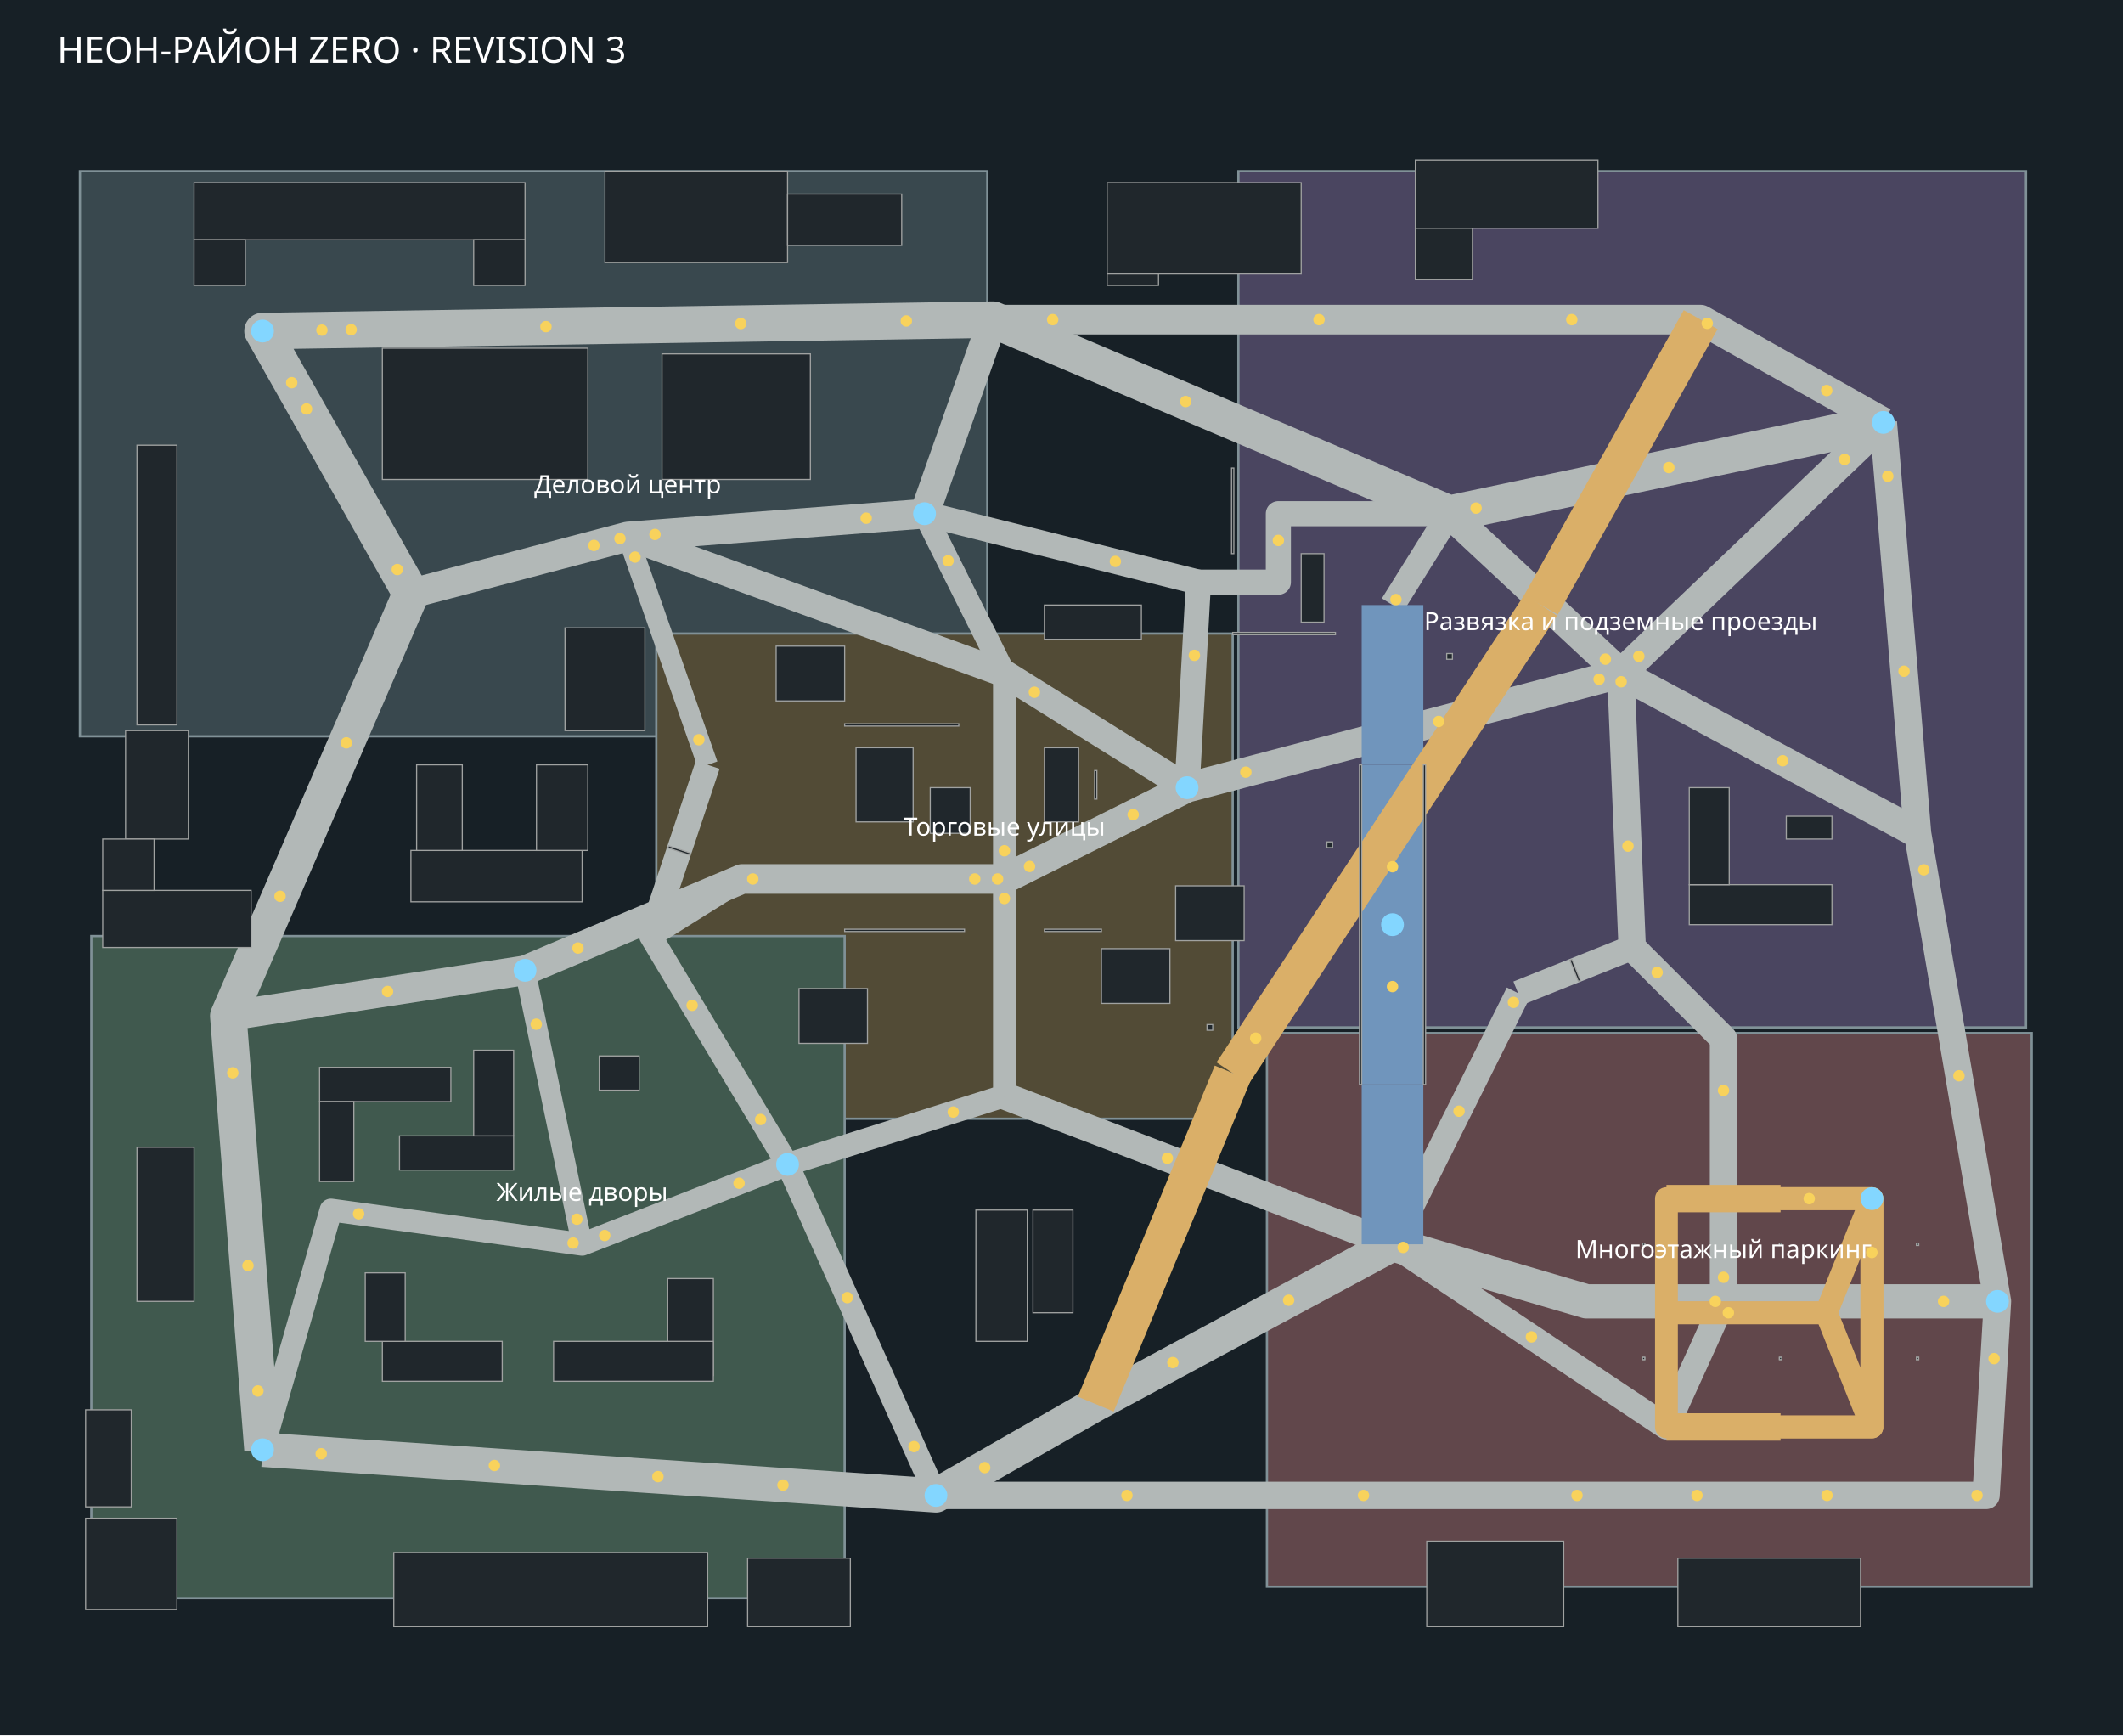
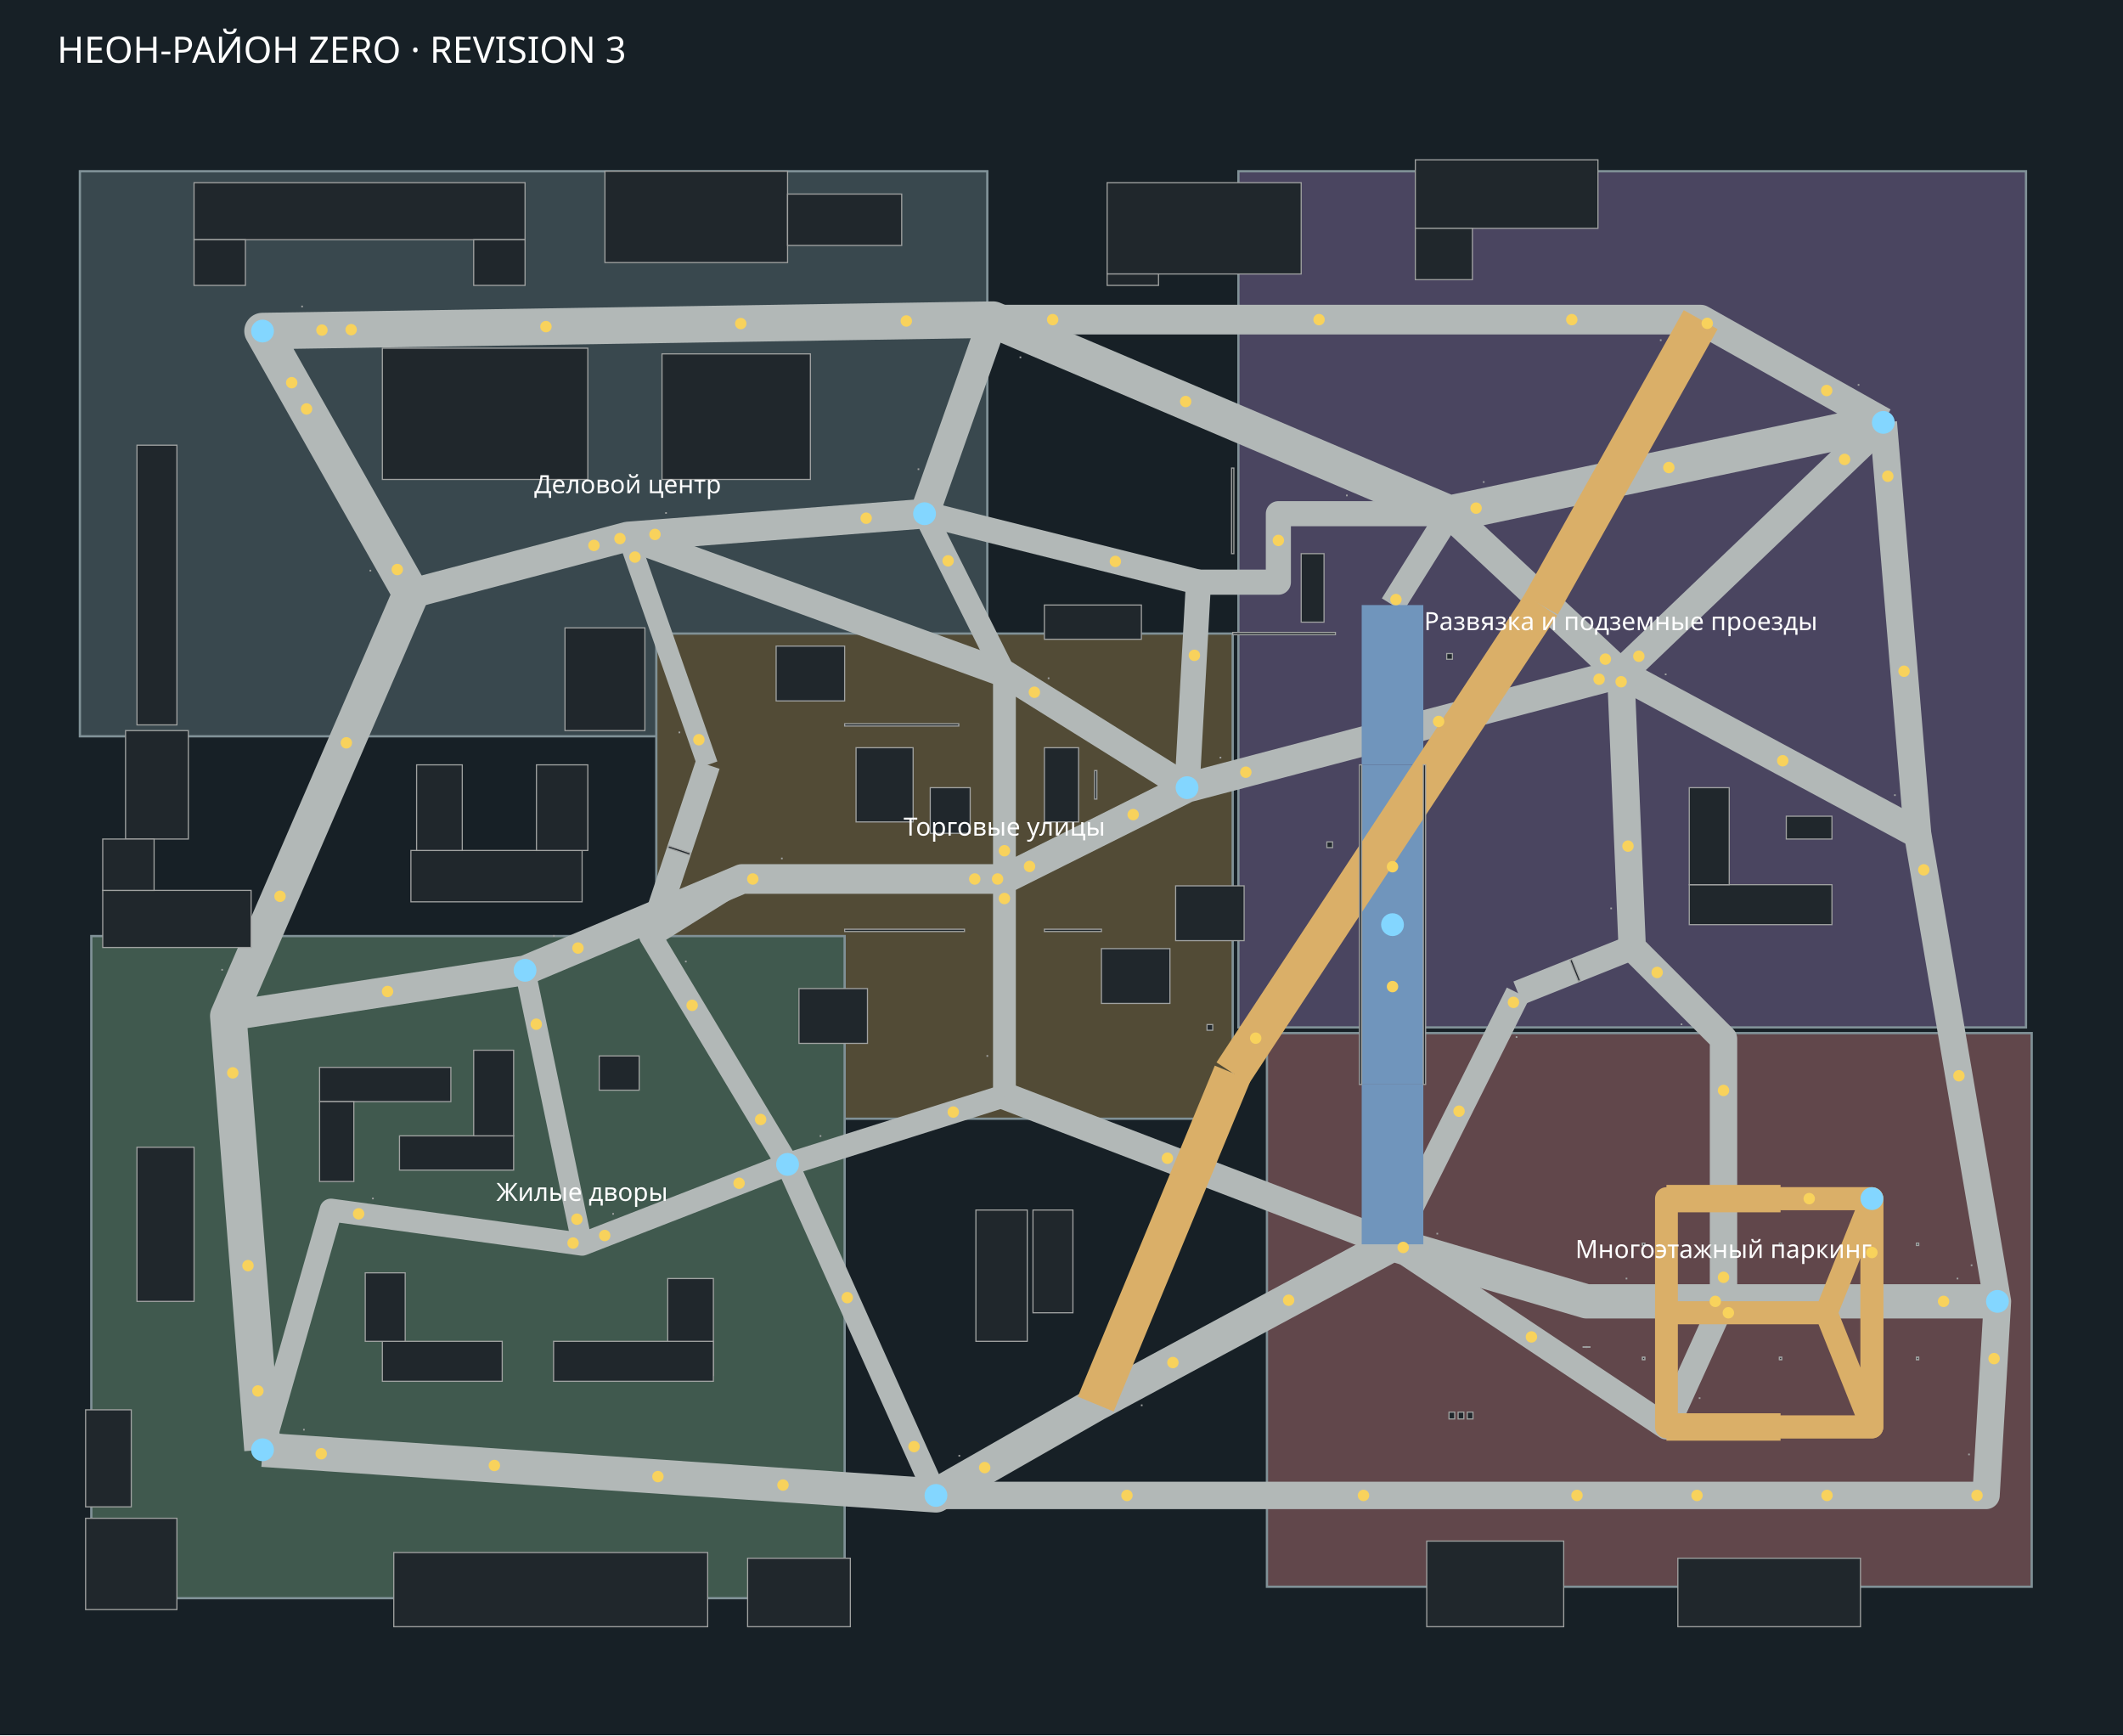
<svg xmlns="http://www.w3.org/2000/svg" viewBox="-30 -90 1860 1520">
  <rect x="-30" y="-90" width="1860" height="1520" fill="#172026" />
  <text x="20" y="-35" fill="white" font-size="32" font-family="sans-serif">НЕОН-РАЙОН ZERO · REVISION 3</text>
  <g transform="translate(0 1400) scale(1 -1)">
    <polygon points="40.0,845.0 835.0,845.0 835.0,1340.0 40.0,1340.0" fill="#39484e" stroke="#809197" stroke-width="2" />
    <polygon points="545.0,510.0 1050.0,510.0 1050.0,935.0 545.0,935.0" fill="#524b36" stroke="#809197" stroke-width="2" />
    <polygon points="50.0,90.0 710.0,90.0 710.0,670.0 50.0,670.0" fill="#40594e" stroke="#809197" stroke-width="2" />
    <polygon points="1055.0,590.0 1745.0,590.0 1745.0,1340.0 1055.0,1340.0" fill="#4a4560" stroke="#809197" stroke-width="2" />
    <polygon points="1080.0,100.0 1750.0,100.0 1750.0,585.0 1080.0,585.0" fill="#61474b" stroke="#809197" stroke-width="2" />
    <polyline points="200,220 790,180 930,260 1190,400 1360,350 1480,350 1600,350 1720,350" stroke="#b2b8b7" stroke-width="30" fill="none" stroke-linejoin="round" />
    <polyline points="790,180 1710,180 1720,350 1650,760 1620,1120" stroke="#b2b8b7" stroke-width="24" fill="none" stroke-linejoin="round" />
    <polyline points="200,220 170,600 330,970 200,1200 840,1210 1240,1040 1620,1120" stroke="#b2b8b7" stroke-width="32" fill="none" stroke-linejoin="round" />
    <polyline points="170,600 430,640 620,720 750,720 850,720 1010,800 1390,900 1650,760" stroke="#b2b8b7" stroke-width="26" fill="none" stroke-linejoin="round" />
    <polyline points="330,970 520,1020 780,1040 840,1210" stroke="#b2b8b7" stroke-width="26" fill="none" stroke-linejoin="round" />
    <polyline points="520,1020 850,900 1010,800" stroke="#b2b8b7" stroke-width="24" fill="none" stroke-linejoin="round" />
    <polyline points="850,720 850,900 780,1040" stroke="#b2b8b7" stroke-width="20" fill="none" stroke-linejoin="round" />
    <polyline points="620,720 540,670 660,470 850,530 850,720" stroke="#b2b8b7" stroke-width="20" fill="none" stroke-linejoin="round" />
    <polyline points="200,220 260,430 480,400 660,470 790,180" stroke="#b2b8b7" stroke-width="20" fill="none" stroke-linejoin="round" />
    <polyline points="480,400 430,640" stroke="#b2b8b7" stroke-width="18" fill="none" stroke-linejoin="round" />
    <polyline points="1010,800 1020,980 1090,980 1090,1040 1240,1040 1190,960" stroke="#b2b8b7" stroke-width="22" fill="none" stroke-linejoin="round" />
    <polyline points="1020,980 780,1040" stroke="#b2b8b7" stroke-width="22" fill="none" stroke-linejoin="round" />
    <polyline points="1240,1040 1390,900 1620,1120" stroke="#b2b8b7" stroke-width="26" fill="none" stroke-linejoin="round" />
    <polyline points="1480,350 1480,580 1400,660 1390,900" stroke="#b2b8b7" stroke-width="24" fill="none" stroke-linejoin="round" />
    <polyline points="1190,400 850,530" stroke="#b2b8b7" stroke-width="24" fill="none" stroke-linejoin="round" />
    <polyline points="1190,400 1430,240 1480,350" stroke="#b2b8b7" stroke-width="22" fill="none" stroke-linejoin="round" />
    <polyline points="1530,240 1610,240 1610,440 1430,440 1430,340 1570,340 1610,240" stroke="#daaf68" stroke-width="20" fill="none" stroke-linejoin="round" />
    <polyline points="1530,440 1610,440 1610,240 1430,240 1430,340 1570,340 1610,440" stroke="#daaf68" stroke-width="20" fill="none" stroke-linejoin="round" />
    <polyline points="1620,1120 1460,1210 840,1210" stroke="#b2b8b7" stroke-width="26" fill="none" stroke-linejoin="round" />
    <polyline points="540,670 620,720" stroke="#b2b8b7" stroke-width="18" fill="none" stroke-linejoin="round" />
    <polyline points="590,820 520,1020" stroke="#b2b8b7" stroke-width="18" fill="none" stroke-linejoin="round" />
    <polyline points="1300,620 1190,400" stroke="#b2b8b7" stroke-width="22" fill="none" stroke-linejoin="round" />
    <polyline points="1400,660 1480,580" stroke="#b2b8b7" stroke-width="22" fill="none" stroke-linejoin="round" />
    <polyline points="1190,960 1190,820" stroke="#7095bc" stroke-width="54" fill="none" stroke-linejoin="round" />
    <polyline points="1190,820 1190,680 1190,540" stroke="#7095bc" stroke-width="54" fill="none" stroke-linejoin="round" />
    <polyline points="1190,540 1190,400" stroke="#7095bc" stroke-width="54" fill="none" stroke-linejoin="round" />
    <polyline points="1430,240 1530,240" stroke="#daaf68" stroke-width="24" fill="none" stroke-linejoin="round" />
    <polyline points="1430,440 1530,440" stroke="#daaf68" stroke-width="24" fill="none" stroke-linejoin="round" />
    <polyline points="930,260 1050,550" stroke="#daaf68" stroke-width="34" fill="none" stroke-linejoin="round" />
    <polyline points="1050,550 1320,960" stroke="#daaf68" stroke-width="34" fill="none" stroke-linejoin="round" />
    <polyline points="1320,960 1460,1210" stroke="#daaf68" stroke-width="34" fill="none" stroke-linejoin="round" />
    <polyline points="540,670 590,820" stroke="#b2b8b7" stroke-width="22" fill="none" stroke-linejoin="round" />
    <polyline points="1300,620 1400,660" stroke="#b2b8b7" stroke-width="22" fill="none" stroke-linejoin="round" />
    <rect x="564.0" y="735.0" width="2.0" height="20.0" fill="#20272c" stroke="#a0a2a1" transform="rotate(71.56505 565.0 745.0)" />
    <rect x="1349.0" y="630.0" width="2.0" height="20.0" fill="#20272c" stroke="#a0a2a1" transform="rotate(21.80141 1350.0 640.0)" />
    <rect x="350.0" y="1080.0" width="95.0" height="95.0" fill="#20272c" stroke="#a0a2a1" transform="rotate(0 397.5 1127.5)" />
    <rect x="305.0" y="1070.0" width="180.0" height="115.0" fill="#20272c" stroke="#a0a2a1" transform="rotate(0 395.0 1127.5)" />
    <rect x="560.0" y="1090.0" width="90.0" height="75.0" fill="#20272c" stroke="#a0a2a1" transform="rotate(0 605.0 1127.5)" />
    <rect x="550.0" y="1070.0" width="130.0" height="110.0" fill="#20272c" stroke="#a0a2a1" transform="rotate(0 615.0 1125.0)" />
    <rect x="80.0" y="755.0" width="55.0" height="95.0" fill="#20272c" stroke="#a0a2a1" transform="rotate(0 107.5 802.5)" />
    <rect x="465.0" y="850.0" width="70.0" height="90.0" fill="#20272c" stroke="#a0a2a1" transform="rotate(0 500.0 895.0)" />
    <rect x="90.0" y="855.0" width="35.0" height="245.0" fill="#20272c" stroke="#a0a2a1" transform="rotate(0 107.5 977.5)" />
    <rect x="305.0" y="280.0" width="105.0" height="35.0" fill="#20272c" stroke="#a0a2a1" transform="rotate(0 357.5 297.5)" />
    <rect x="290.0" y="315.0" width="35.0" height="60.0" fill="#20272c" stroke="#a0a2a1" transform="rotate(0 307.5 345.0)" />
    <rect x="555.0" y="285.0" width="40.0" height="85.0" fill="#20272c" stroke="#a0a2a1" transform="rotate(0 575.0 327.5)" />
    <rect x="455.0" y="280.0" width="140.0" height="35.0" fill="#20272c" stroke="#a0a2a1" transform="rotate(0 525.0 297.5)" />
    <rect x="250.0" y="525.0" width="115.0" height="30.0" fill="#20272c" stroke="#a0a2a1" transform="rotate(0 307.5 540.0)" />
    <rect x="250.0" y="455.0" width="30.0" height="70.0" fill="#20272c" stroke="#a0a2a1" transform="rotate(0 265.0 490.0)" />
    <rect x="90.0" y="350.0" width="50.0" height="135.0" fill="#20272c" stroke="#a0a2a1" transform="rotate(0 115.0 417.5)" />
    <rect x="495.0" y="535.0" width="35.0" height="30.0" fill="#20272c" stroke="#a0a2a1" transform="rotate(0 512.5 550.0)" />
    <rect x="140.0" y="1280.0" width="290.0" height="50.0" fill="#20272c" stroke="#a0a2a1" transform="rotate(0 285.0 1305.0)" />
    <rect x="140.0" y="1240.0" width="45.0" height="40.0" fill="#20272c" stroke="#a0a2a1" transform="rotate(0 162.5 1260.0)" />
    <rect x="385.0" y="1240.0" width="45.0" height="40.0" fill="#20272c" stroke="#a0a2a1" transform="rotate(0 407.5 1260.0)" />
    <rect x="500.0" y="1260.0" width="160.0" height="80.0" fill="#20272c" stroke="#a0a2a1" transform="rotate(0 580.0 1300.0)" />
    <rect x="660.0" y="1275.0" width="100.0" height="45.0" fill="#20272c" stroke="#a0a2a1" transform="rotate(0 710.0 1297.5)" />
    <rect x="940.0" y="1250.0" width="170.0" height="80.0" fill="#20272c" stroke="#a0a2a1" transform="rotate(0 1025.0 1290.0)" />
    <rect x="940.0" y="1240.0" width="45.0" height="10.0" fill="#20272c" stroke="#a0a2a1" transform="rotate(0 962.5 1245.0)" />
    <rect x="1210.0" y="1290.0" width="160.0" height="60.0" fill="#20272c" stroke="#a0a2a1" transform="rotate(0 1290.0 1320.0)" />
    <rect x="1210.0" y="1245.0" width="50.0" height="45.0" fill="#20272c" stroke="#a0a2a1" transform="rotate(0 1235.0 1267.5)" />
    <rect x="60.0" y="660.0" width="130.0" height="50.0" fill="#20272c" stroke="#a0a2a1" transform="rotate(0 125.0 685.0)" />
    <rect x="60.0" y="710.0" width="45.0" height="45.0" fill="#20272c" stroke="#a0a2a1" transform="rotate(0 82.5 732.5)" />
    <rect x="330.0" y="700.0" width="150.0" height="45.0" fill="#20272c" stroke="#a0a2a1" transform="rotate(0 405.0 722.5)" />
    <rect x="335.0" y="745.0" width="40.0" height="75.0" fill="#20272c" stroke="#a0a2a1" transform="rotate(0 355.0 782.5)" />
    <rect x="440.0" y="745.0" width="45.0" height="75.0" fill="#20272c" stroke="#a0a2a1" transform="rotate(0 462.5 782.5)" />
    <rect x="885.0" y="930.0" width="85.0" height="30.0" fill="#20272c" stroke="#a0a2a1" transform="rotate(0 927.5 945.0)" />
    <rect x="1450.0" y="680.0" width="125.0" height="35.0" fill="#20272c" stroke="#a0a2a1" transform="rotate(0 1512.5 697.5)" />
    <rect x="1450.0" y="715.0" width="35.0" height="85.0" fill="#20272c" stroke="#a0a2a1" transform="rotate(0 1467.5 757.5)" />
    <rect x="1535.0" y="755.0" width="40.0" height="20.0" fill="#20272c" stroke="#a0a2a1" transform="rotate(0 1555.0 765.0)" />
    <rect x="320.0" y="465.0" width="100.0" height="30.0" fill="#20272c" stroke="#a0a2a1" transform="rotate(0 370.0 480.0)" />
    <rect x="385.0" y="495.0" width="35.0" height="75.0" fill="#20272c" stroke="#a0a2a1" transform="rotate(0 402.5 532.5)" />
    <rect x="825.0" y="315.0" width="45.0" height="115.0" fill="#20272c" stroke="#a0a2a1" transform="rotate(0 847.5 372.5)" />
    <rect x="875.0" y="340.0" width="35.0" height="90.0" fill="#20272c" stroke="#a0a2a1" transform="rotate(0 892.5 385.0)" />
    <rect x="45.0" y="80.0" width="80.0" height="80.0" fill="#20272c" stroke="#a0a2a1" transform="rotate(0 85.0 120.0)" />
    <rect x="45.0" y="170.0" width="40.0" height="85.0" fill="#20272c" stroke="#a0a2a1" transform="rotate(0 65.0 212.5)" />
    <rect x="315.0" y="65.0" width="275.0" height="65.0" fill="#20272c" stroke="#a0a2a1" transform="rotate(0 452.5 97.5)" />
    <rect x="625.0" y="65.0" width="90.0" height="60.0" fill="#20272c" stroke="#a0a2a1" transform="rotate(0 670.0 95.0)" />
    <rect x="1220.0" y="65.0" width="120.0" height="75.0" fill="#20272c" stroke="#a0a2a1" transform="rotate(0 1280.0 102.5)" />
    <rect x="1440.0" y="65.0" width="160.0" height="60.0" fill="#20272c" stroke="#a0a2a1" transform="rotate(0 1520.0 95.0)" />
    <rect x="710.0" y="674.0" width="105.0" height="2.0" fill="#20272c" stroke="#a0a2a1" transform="rotate(0.0 762.5 675.0)" />
    <rect x="885.0" y="674.0" width="50.0" height="2.0" fill="#20272c" stroke="#a0a2a1" transform="rotate(0.0 910.0 675.0)" />
    <rect x="710.0" y="854.0" width="100.0" height="2.0" fill="#20272c" stroke="#a0a2a1" transform="rotate(0.0 760.0 855.0)" />
    <rect x="917.5" y="801.5" width="25.0" height="2.0" fill="#20272c" stroke="#a0a2a1" transform="rotate(90.0 930.0 802.5)" />
    <rect x="720.0" y="770.0" width="50.0" height="65.0" fill="#20272c" stroke="#a0a2a1" transform="rotate(0 745.0 802.5)" />
    <rect x="885.0" y="770.0" width="30.0" height="65.0" fill="#20272c" stroke="#a0a2a1" transform="rotate(0 900.0 802.5)" />
    <rect x="785.0" y="760.0" width="35.0" height="40.0" fill="#20272c" stroke="#a0a2a1" transform="rotate(0 802.5 780.0)" />
    <rect x="670.0" y="576.0" width="60.0" height="48.0" fill="#20272c" stroke="#a0a2a1" transform="rotate(0 700.0 600.0)" />
    <rect x="935.0" y="611.0" width="60.0" height="48.0" fill="#20272c" stroke="#a0a2a1" transform="rotate(0 965.0 635.0)" />
    <rect x="1000.0" y="666.0" width="60.0" height="48.0" fill="#20272c" stroke="#a0a2a1" transform="rotate(0 1030.0 690.0)" />
    <rect x="650.0" y="876.0" width="60.0" height="48.0" fill="#20272c" stroke="#a0a2a1" transform="rotate(0 680.0 900.0)" />
    <rect x="1012.5" y="1041.5" width="75.0" height="2.0" fill="#20272c" stroke="#a0a2a1" transform="rotate(90.0 1050.0 1042.5)" />
    <rect x="1050.0" y="934.0" width="90.0" height="2.0" fill="#20272c" stroke="#a0a2a1" transform="rotate(0.0 1095.0 935.0)" />
    <rect x="1110.0" y="945.0" width="20.0" height="60.0" fill="#20272c" stroke="#a0a2a1" transform="rotate(0 1120.0 975.0)" />
    <rect x="1022.0" y="679.0" width="280.0" height="2.0" fill="#20272c" stroke="#a0a2a1" transform="rotate(90.0 1162.0 680.0)" />
    <rect x="1078.0" y="679.0" width="280.0" height="2.0" fill="#20272c" stroke="#a0a2a1" transform="rotate(90.0 1218.0 680.0)" />
    <rect x="1409.0" y="299.0" width="2.0" height="2.0" fill="#20272c" stroke="#a0a2a1" transform="rotate(0 1410.0 300.0)" />
    <rect x="1409.0" y="299.0" width="2.0" height="2.0" fill="#20272c" stroke="#a0a2a1" transform="rotate(0 1410.0 300.0)" />
    <rect x="1409.0" y="399.0" width="2.0" height="2.0" fill="#20272c" stroke="#a0a2a1" transform="rotate(0 1410.0 400.0)" />
    <rect x="1409.0" y="399.0" width="2.0" height="2.0" fill="#20272c" stroke="#a0a2a1" transform="rotate(0 1410.0 400.0)" />
    <rect x="1529.0" y="299.0" width="2.0" height="2.0" fill="#20272c" stroke="#a0a2a1" transform="rotate(0 1530.0 300.0)" />
    <rect x="1529.0" y="299.0" width="2.0" height="2.0" fill="#20272c" stroke="#a0a2a1" transform="rotate(0 1530.0 300.0)" />
    <rect x="1529.0" y="399.0" width="2.0" height="2.0" fill="#20272c" stroke="#a0a2a1" transform="rotate(0 1530.0 400.0)" />
    <rect x="1529.0" y="399.0" width="2.0" height="2.0" fill="#20272c" stroke="#a0a2a1" transform="rotate(0 1530.0 400.0)" />
    <rect x="1649.0" y="299.0" width="2.0" height="2.0" fill="#20272c" stroke="#a0a2a1" transform="rotate(0 1650.0 300.0)" />
    <rect x="1649.0" y="299.0" width="2.0" height="2.0" fill="#20272c" stroke="#a0a2a1" transform="rotate(0 1650.0 300.0)" />
    <rect x="1649.0" y="399.0" width="2.0" height="2.0" fill="#20272c" stroke="#a0a2a1" transform="rotate(0 1650.0 400.0)" />
    <rect x="1649.0" y="399.0" width="2.0" height="2.0" fill="#20272c" stroke="#a0a2a1" transform="rotate(0 1650.0 400.0)" />
    <rect x="1027.5" y="587.5" width="5.0" height="5.0" fill="#20272c" stroke="#a0a2a1" transform="rotate(0 1030.0 590.0)" />
    <rect x="1132.5" y="747.5" width="5.0" height="5.0" fill="#20272c" stroke="#a0a2a1" transform="rotate(0 1135.0 750.0)" />
    <rect x="1237.5" y="912.5" width="5.0" height="5.0" fill="#20272c" stroke="#a0a2a1" transform="rotate(0 1240.0 915.0)" />
+     <rect x="236.048" y="237.362" width="0.45" height="0.45" fill="#20272c" stroke="#a0a2a1" transform="rotate(0 236.2727 237.5867)" />
+     <rect x="810.241" y="214.505" width="0.45" height="0.45" fill="#20272c" stroke="#a0a2a1" transform="rotate(0 810.4657 214.7297)" />
+     <rect x="970.073" y="258.759" width="0.45" height="0.45" fill="#20272c" stroke="#a0a2a1" transform="rotate(0 970.2985 258.9841)" />
+     <rect x="1228.996" y="409.086" width="0.45" height="0.45" fill="#20272c" stroke="#a0a2a1" transform="rotate(0 1229.221 409.3115)" />
+     <rect x="1394.775" y="369.775" width="0.45" height="0.45" fill="#20272c" stroke="#a0a2a1" transform="rotate(0 1395.0 370.0)" />
+     <rect x="1684.775" y="369.775" width="0.45" height="0.45" fill="#20272c" stroke="#a0a2a1" transform="rotate(0 1685.0 370.0)" />
+     <rect x="1694.86" y="215.713" width="0.45" height="0.45" fill="#20272c" stroke="#a0a2a1" transform="rotate(0 1695.085 215.9379)" />
+     <rect x="1697.127" y="381.415" width="0.45" height="0.45" fill="#20272c" stroke="#a0a2a1" transform="rotate(0 1697.352 381.6397)" />
+     <rect x="1629.927" y="793.242" width="0.45" height="0.45" fill="#20272c" stroke="#a0a2a1" transform="rotate(0 1630.152 793.4673)" />
+     <rect x="164.392" y="640.235" width="0.45" height="0.45" fill="#20272c" stroke="#a0a2a1" transform="rotate(0 164.6169 640.4601)" />
+     <rect x="294.271" y="989.911" width="0.45" height="0.45" fill="#20272c" stroke="#a0a2a1" transform="rotate(0 294.4962 990.1365)" />
+     <rect x="234.443" y="1221.319" width="0.45" height="0.45" fill="#20272c" stroke="#a0a2a1" transform="rotate(0 234.6676 1221.544)" />
+     <rect x="863.773" y="1176.758" width="0.45" height="0.45" fill="#20272c" stroke="#a0a2a1" transform="rotate(0 863.9976 1176.983)" />
+     <rect x="1269.698" y="1067.535" width="0.45" height="0.45" fill="#20272c" stroke="#a0a2a1" transform="rotate(0 1269.923 1067.76)" />
+     <rect x="455.047" y="669.946" width="0.45" height="0.45" fill="#20272c" stroke="#a0a2a1" transform="rotate(0 455.2722 670.1714)" />
+     <rect x="654.775" y="737.775" width="0.45" height="0.45" fill="#20272c" stroke="#a0a2a1" transform="rotate(0 655.0 738.0)" />
+     <rect x="1039.042" y="826.09" width="0.45" height="0.45" fill="#20272c" stroke="#a0a2a1" transform="rotate(0 1039.267 826.3146)" />
+     <rect x="1429.125" y="899.03" width="0.45" height="0.45" fill="#20272c" stroke="#a0a2a1" transform="rotate(0 1429.35 899.255)" />
+     <rect x="553.291" y="1040.406" width="0.45" height="0.45" fill="#20272c" stroke="#a0a2a1" transform="rotate(0 553.5164 1040.631)" />
+     <rect x="774.45" y="1078.77" width="0.45" height="0.45" fill="#20272c" stroke="#a0a2a1" transform="rotate(0 774.6749 1078.995)" />
+     <rect x="888.465" y="895.641" width="0.45" height="0.45" fill="#20272c" stroke="#a0a2a1" transform="rotate(0 888.6899 895.866)" />
+     <rect x="570.645" y="647.48" width="0.45" height="0.45" fill="#20272c" stroke="#a0a2a1" transform="rotate(0 570.8697 647.7052)" />
+     <rect x="688.633" y="494.618" width="0.45" height="0.45" fill="#20272c" stroke="#a0a2a1" transform="rotate(0 688.8584 494.8433)" />
+     <rect x="834.775" y="564.775" width="0.45" height="0.45" fill="#20272c" stroke="#a0a2a1" transform="rotate(0 835.0 565.0)" />
+     <rect x="296.481" y="439.908" width="0.45" height="0.45" fill="#20272c" stroke="#a0a2a1" transform="rotate(0 296.7058 440.1335)" />
+     <rect x="506.958" y="426.441" width="0.45" height="0.45" fill="#20272c" stroke="#a0a2a1" transform="rotate(0 507.1835 426.6657)" />
+     <rect x="1149.775" y="1055.775" width="0.45" height="0.45" fill="#20272c" stroke="#a0a2a1" transform="rotate(0 1150.0 1056.0)" />
+     <rect x="1443.005" y="592.503" width="0.45" height="0.45" fill="#20272c" stroke="#a0a2a1" transform="rotate(0 1443.23 592.7279)" />
+     <rect x="1381.333" y="694.037" width="0.45" height="0.45" fill="#20272c" stroke="#a0a2a1" transform="rotate(0 1381.558 694.2619)" />
+     <rect x="1458.824" y="265.017" width="0.45" height="0.45" fill="#20272c" stroke="#a0a2a1" transform="rotate(0 1459.049 265.242)" />
+     <rect x="1598.095" y="1152.623" width="0.45" height="0.45" fill="#20272c" stroke="#a0a2a1" transform="rotate(0 1598.32 1152.848)" />
+     <rect x="1424.775" y="1191.775" width="0.45" height="0.45" fill="#20272c" stroke="#a0a2a1" transform="rotate(0 1425.0 1192.0)" />
+     <rect x="564.999" y="848.185" width="0.45" height="0.45" fill="#20272c" stroke="#a0a2a1" transform="rotate(0 565.2237 848.4101)" />
+     <rect x="1298.433" y="581.315" width="0.45" height="0.45" fill="#20272c" stroke="#a0a2a1" transform="rotate(0 1298.658 581.5396)" />
+     <rect x="1359.7" y="309.7" width="0.6" height="0.6" fill="#20272c" stroke="#a0a2a1" transform="rotate(0 1360.0 310.0)" />
+     <rect x="1357.0" y="309.8" width="6.0" height="0.4" fill="#20272c" stroke="#a0a2a1" transform="rotate(0 1360.0 310.0)" />
+     <rect x="1239.5" y="247.0" width="5.0" height="6.0" fill="#20272c" stroke="#a0a2a1" transform="rotate(0 1242.0 250.0)" />
+     <rect x="1247.5" y="247.0" width="5.0" height="6.0" fill="#20272c" stroke="#a0a2a1" transform="rotate(0 1250.0 250.0)" />
+     <rect x="1255.5" y="247.0" width="5.0" height="6.0" fill="#20272c" stroke="#a0a2a1" transform="rotate(0 1258.0 250.0)" />
    <circle cx="251.414" cy="216.514" r="5" fill="#f8d25c" />
    <circle cx="195.933" cy="271.511" r="5" fill="#f8d25c" />
    <circle cx="962.8" cy="776.4" r="5" fill="#f8d25c" />
    <circle cx="1061.511" cy="813.556" r="5" fill="#f8d25c" />
    <circle cx="1672.8" cy="350.0" r="5" fill="#f8d25c" />
    <circle cx="1717.05" cy="299.85" r="5" fill="#f8d25c" />
    <circle cx="617.52" cy="453.48" r="5" fill="#f8d25c" />
    <circle cx="636.4" cy="509.333" r="5" fill="#f8d25c" />
    <circle cx="800.65" cy="998.7" r="5" fill="#f8d25c" />
    <circle cx="728.867" cy="1036.067" r="5" fill="#f8d25c" />
    <circle cx="1190.0" cy="730.75" r="5" fill="#f8d25c" />
    <circle cx="1190.0" cy="625.75" r="5" fill="#f8d25c" />
    <circle cx="1610.0" cy="392.8" r="5" fill="#f8d25c" />
    <circle cx="1555.1" cy="440.0" r="5" fill="#f8d25c" />
    <circle cx="225.567" cy="1154.767" r="5" fill="#f8d25c" />
    <circle cx="252.053" cy="1200.813" r="5" fill="#f8d25c" />
    <circle cx="1586.075" cy="1087.55" r="5" fill="#f8d25c" />
    <circle cx="1570.4" cy="1147.9" r="5" fill="#f8d25c" />
    <circle cx="770.825" cy="222.775" r="5" fill="#f8d25c" />
    <circle cx="832.7" cy="204.4" r="5" fill="#f8d25c" />
    <circle cx="439.833" cy="592.8" r="5" fill="#f8d25c" />
    <circle cx="476.36" cy="659.52" r="5" fill="#f8d25c" />
    <circle cx="513.16" cy="1018.2" r="5" fill="#f8d25c" />
    <circle cx="526.3" cy="1002.0" r="5" fill="#f8d25c" />
    <circle cx="543.833" cy="1021.833" r="5" fill="#f8d25c" />
    <circle cx="490.36" cy="1012.2" r="5" fill="#f8d25c" />
    <circle cx="844.0" cy="720.0" r="5" fill="#f8d25c" />
    <circle cx="850.0" cy="702.9" r="5" fill="#f8d25c" />
    <circle cx="872.0" cy="731.0" r="5" fill="#f8d25c" />
    <circle cx="850.0" cy="744.75" r="5" fill="#f8d25c" />
    <circle cx="824.0" cy="720.0" r="5" fill="#f8d25c" />
    <circle cx="472.08" cy="401.08" r="5" fill="#f8d25c" />
    <circle cx="499.8" cy="407.7" r="5" fill="#f8d25c" />
    <circle cx="475.417" cy="422.0" r="5" fill="#f8d25c" />
    <circle cx="1390.3" cy="892.8" r="5" fill="#f8d25c" />
    <circle cx="1376.5" cy="912.6" r="5" fill="#f8d25c" />
    <circle cx="1371.0" cy="895.0" r="5" fill="#f8d25c" />
    <circle cx="1405.812" cy="915.125" r="5" fill="#f8d25c" />
    <circle cx="1472.8" cy="350.0" r="5" fill="#f8d25c" />
    <circle cx="1484.25" cy="340.0" r="5" fill="#f8d25c" />
    <circle cx="1480.0" cy="371.083" r="5" fill="#f8d25c" />
    <circle cx="1623.933" cy="1072.8" r="5" fill="#f8d25c" />
    <circle cx="277.653" cy="1201.213" r="5" fill="#f8d25c" />
    <circle cx="238.567" cy="1131.767" r="5" fill="#f8d25c" />
    <circle cx="1125.643" cy="1210.0" r="5" fill="#f8d25c" />
    <circle cx="1164.571" cy="180.0" r="5" fill="#f8d25c" />
    <circle cx="1655.46" cy="728.02" r="5" fill="#f8d25c" />
    <circle cx="273.467" cy="839.267" r="5" fill="#f8d25c" />
    <circle cx="173.933" cy="550.178" r="5" fill="#f8d25c" />
    <circle cx="992.8" cy="475.4" r="5" fill="#f8d25c" />
    <circle cx="1421.867" cy="638.133" r="5" fill="#f8d25c" />
    <circle cx="892.257" cy="1210.0" r="5" fill="#f8d25c" />
    <circle cx="1347.071" cy="1210.0" r="5" fill="#f8d25c" />
    <circle cx="1199.35" cy="397.25" r="5" fill="#f8d25c" />
    <circle cx="546.414" cy="196.514" r="5" fill="#f8d25c" />
    <circle cx="618.987" cy="1206.547" r="5" fill="#f8d25c" />
    <circle cx="1090.0" cy="1016.6" r="5" fill="#f8d25c" />
    <circle cx="1351.638" cy="180.0" r="5" fill="#f8d25c" />
    <circle cx="1570.686" cy="180.0" r="5" fill="#f8d25c" />
    <circle cx="997.6" cy="296.4" r="5" fill="#f8d25c" />
    <circle cx="1263.222" cy="1044.889" r="5" fill="#f8d25c" />
    <circle cx="1638.167" cy="902.0" r="5" fill="#f8d25c" />
    <circle cx="448.32" cy="1203.88" r="5" fill="#f8d25c" />
    <circle cx="1686.26" cy="547.62" r="5" fill="#f8d25c" />
    <circle cx="805.16" cy="515.84" r="5" fill="#f8d25c" />
    <circle cx="629.533" cy="720.0" r="5" fill="#f8d25c" />
    <circle cx="284.2" cy="426.7" r="5" fill="#f8d25c" />
    <circle cx="318.083" cy="991.083" r="5" fill="#f8d25c" />
    <circle cx="1432.111" cy="1080.444" r="5" fill="#f8d25c" />
    <circle cx="215.333" cy="704.833" r="5" fill="#f8d25c" />
    <circle cx="947.2" cy="998.2" r="5" fill="#f8d25c" />
    <circle cx="403.129" cy="206.229" r="5" fill="#f8d25c" />
    <circle cx="712.325" cy="353.275" r="5" fill="#f8d25c" />
    <circle cx="1311.714" cy="318.857" r="5" fill="#f8d25c" />
    <circle cx="1008.8" cy="1138.26" r="5" fill="#f8d25c" />
    <circle cx="876.24" cy="883.6" r="5" fill="#f8d25c" />
    <circle cx="1230.4" cy="858.0" r="5" fill="#f8d25c" />
    <circle cx="1531.886" cy="823.6" r="5" fill="#f8d25c" />
    <circle cx="1070.127" cy="580.564" r="5" fill="#f8d25c" />
    <circle cx="582.3" cy="842.0" r="5" fill="#f8d25c" />
    <circle cx="764.053" cy="1208.813" r="5" fill="#f8d25c" />
    <circle cx="309.533" cy="621.467" r="5" fill="#f8d25c" />
    <circle cx="1248.3" cy="516.6" r="5" fill="#f8d25c" />
    <circle cx="957.352" cy="180.0" r="5" fill="#f8d25c" />
    <circle cx="1702.114" cy="180.0" r="5" fill="#f8d25c" />
    <circle cx="1465.76" cy="1206.76" r="5" fill="#f8d25c" />
    <circle cx="1480.0" cy="534.767" r="5" fill="#f8d25c" />
    <circle cx="1396.3" cy="748.8" r="5" fill="#f8d25c" />
    <circle cx="576.4" cy="609.333" r="5" fill="#f8d25c" />
    <circle cx="1099.0" cy="351.0" r="5" fill="#f8d25c" />
    <circle cx="655.986" cy="189.086" r="5" fill="#f8d25c" />
    <circle cx="1016.44" cy="915.92" r="5" fill="#f8d25c" />
    <circle cx="187.267" cy="381.289" r="5" fill="#f8d25c" />
    <circle cx="1295.967" cy="611.933" r="5" fill="#f8d25c" />
    <circle cx="1193.0" cy="964.8" r="5" fill="#f8d25c" />
    <circle cx="1456.781" cy="180.0" r="5" fill="#f8d25c" />
    <circle cx="200.0" cy="220.0" r="10" fill="#83d6ff" />
    <circle cx="1010.0" cy="800.0" r="10" fill="#83d6ff" />
    <circle cx="1720.0" cy="350.0" r="10" fill="#83d6ff" />
    <circle cx="660.0" cy="470.0" r="10" fill="#83d6ff" />
    <circle cx="780.0" cy="1040.0" r="10" fill="#83d6ff" />
    <circle cx="1190.0" cy="680.0" r="10" fill="#83d6ff" />
    <circle cx="1610.0" cy="440.0" r="10" fill="#83d6ff" />
    <circle cx="200.0" cy="1200.0" r="10" fill="#83d6ff" />
    <circle cx="1620.0" cy="1120.0" r="10" fill="#83d6ff" />
    <circle cx="790.0" cy="180.0" r="10" fill="#83d6ff" />
    <circle cx="430.0" cy="640.0" r="10" fill="#83d6ff" />
  </g>
  <text x="520.0" y="342.0" fill="white" text-anchor="middle" font-size="22" font-family="sans-serif">Деловой центр</text>
  <text x="850.0" y="642.0" fill="white" text-anchor="middle" font-size="22" font-family="sans-serif">Торговые улицы</text>
  <text x="480.0" y="962.0" fill="white" text-anchor="middle" font-size="22" font-family="sans-serif">Жилые дворы</text>
  <text x="1390.0" y="462.0" fill="white" text-anchor="middle" font-size="22" font-family="sans-serif">Развязка и подземные проезды</text>
  <text x="1480.0" y="1012.0" fill="white" text-anchor="middle" font-size="22" font-family="sans-serif">Многоэтажный паркинг</text>
</svg>
